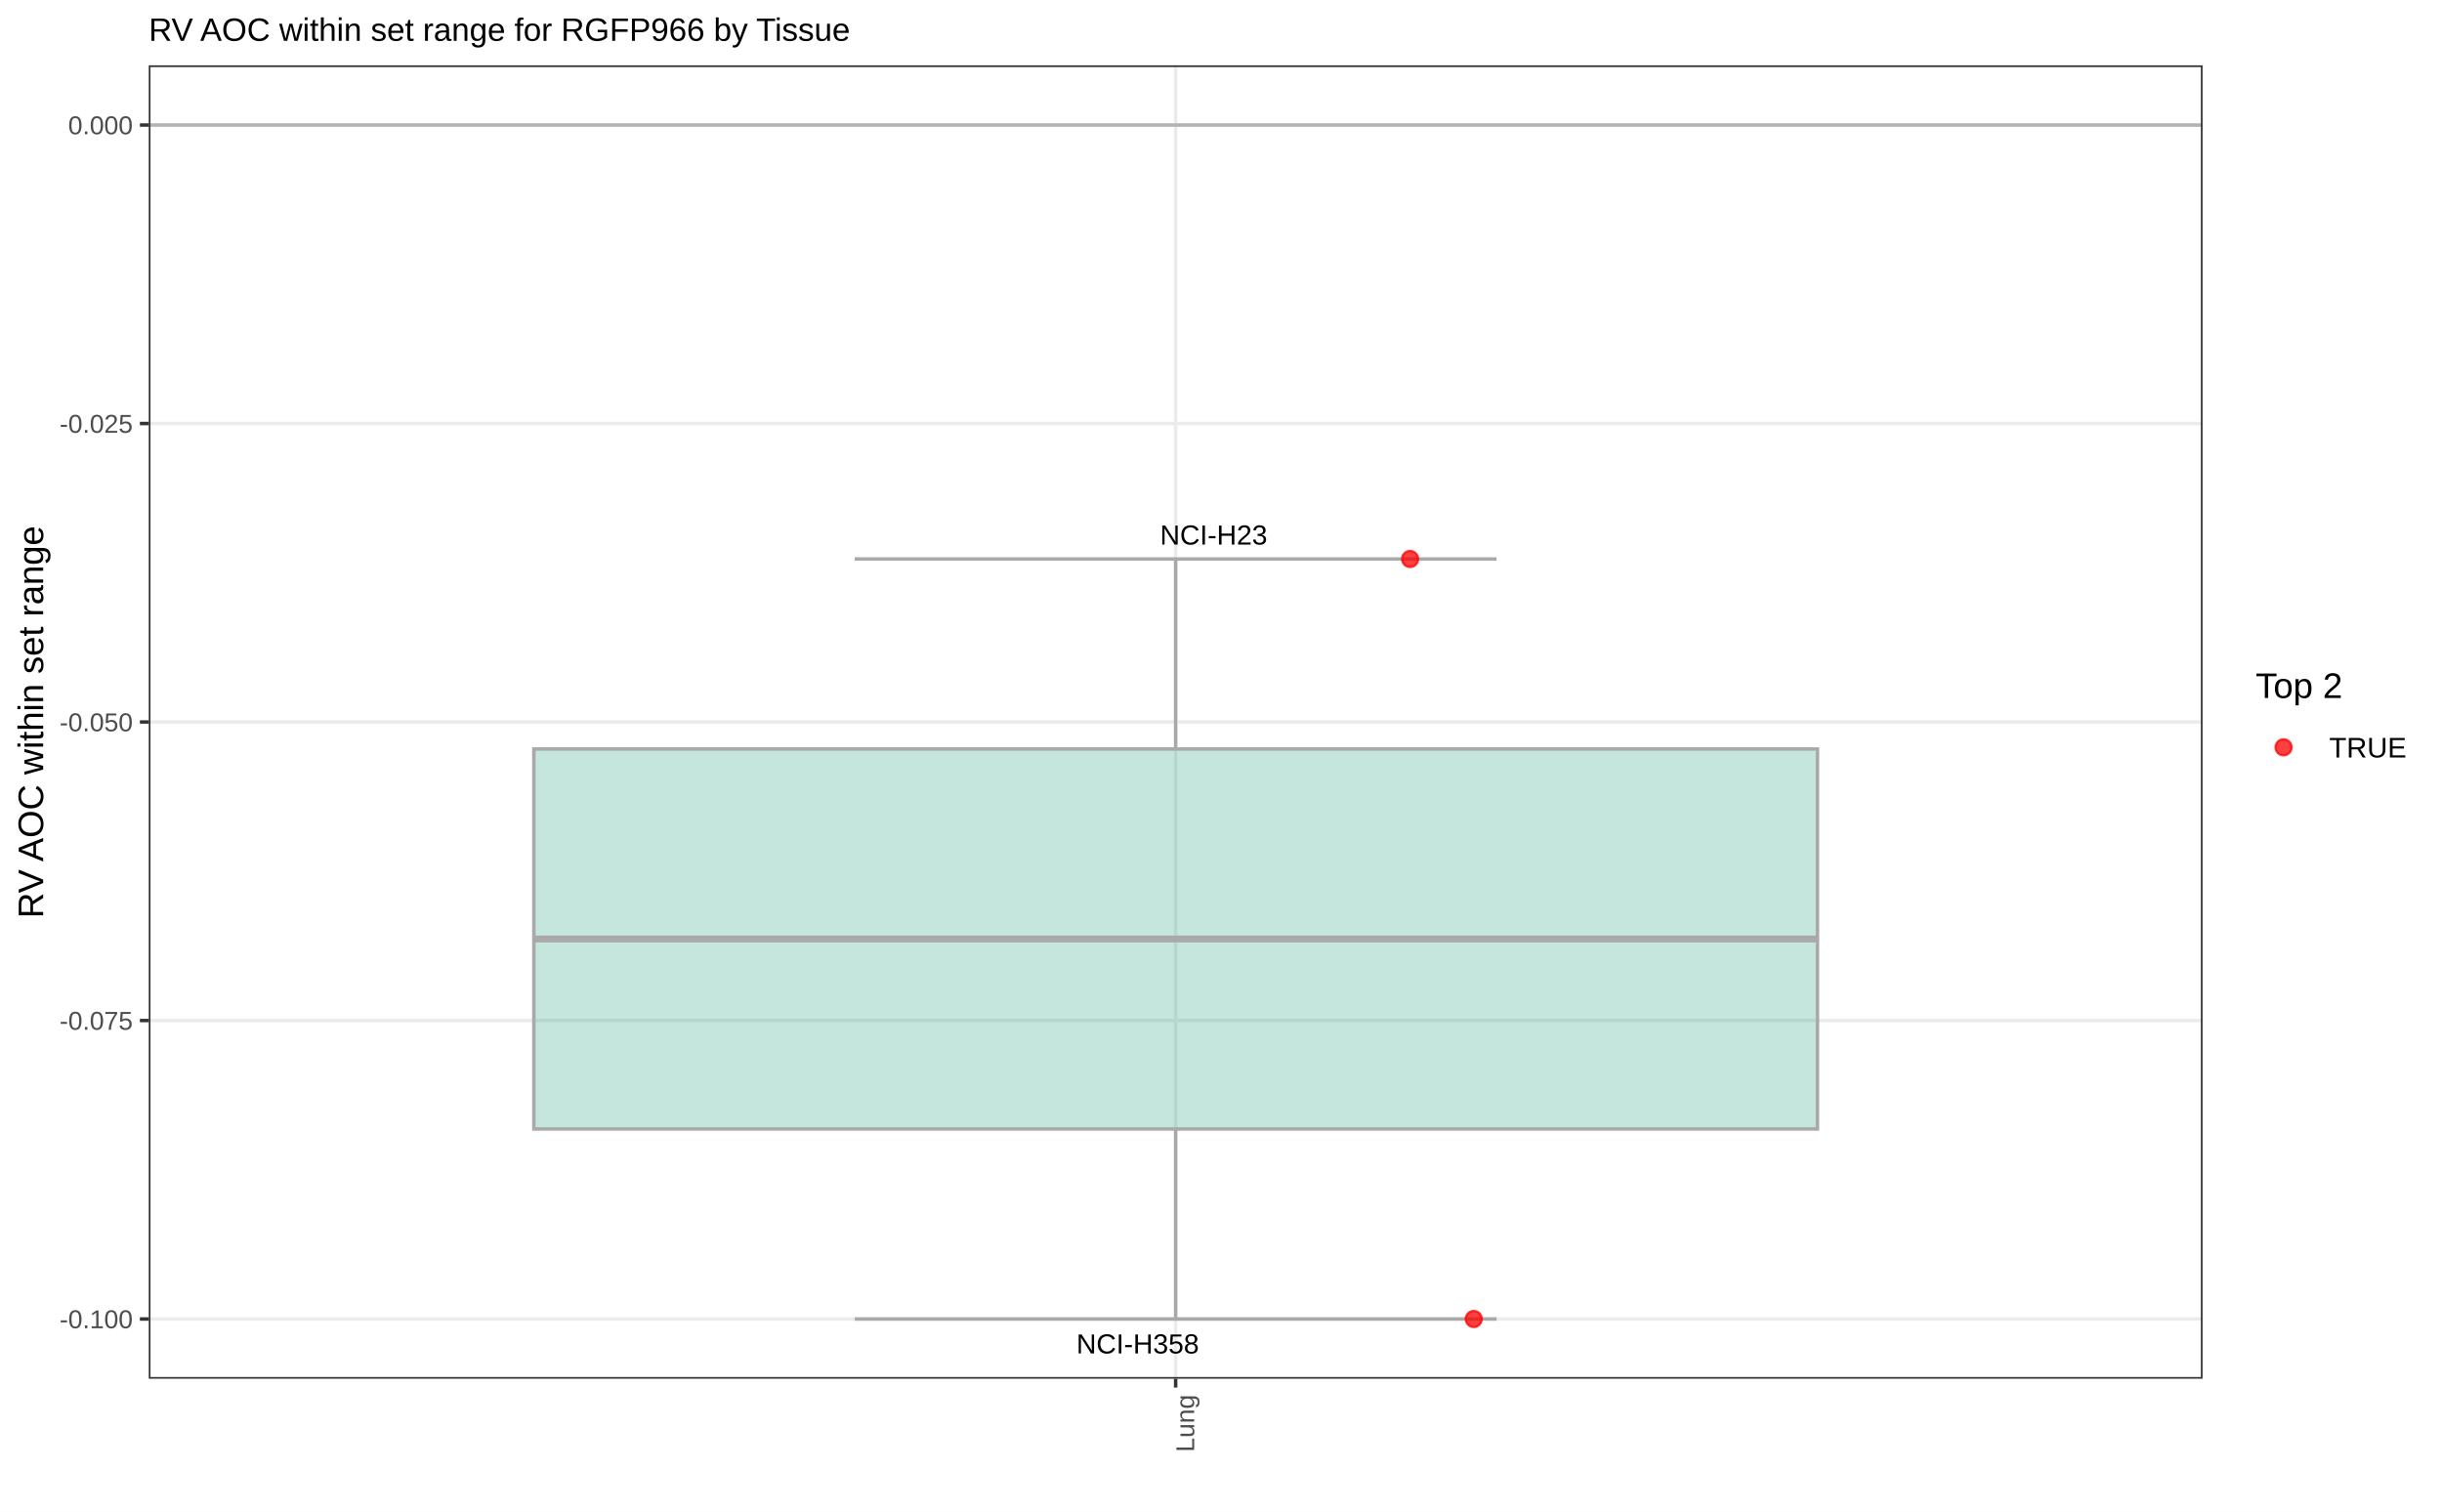
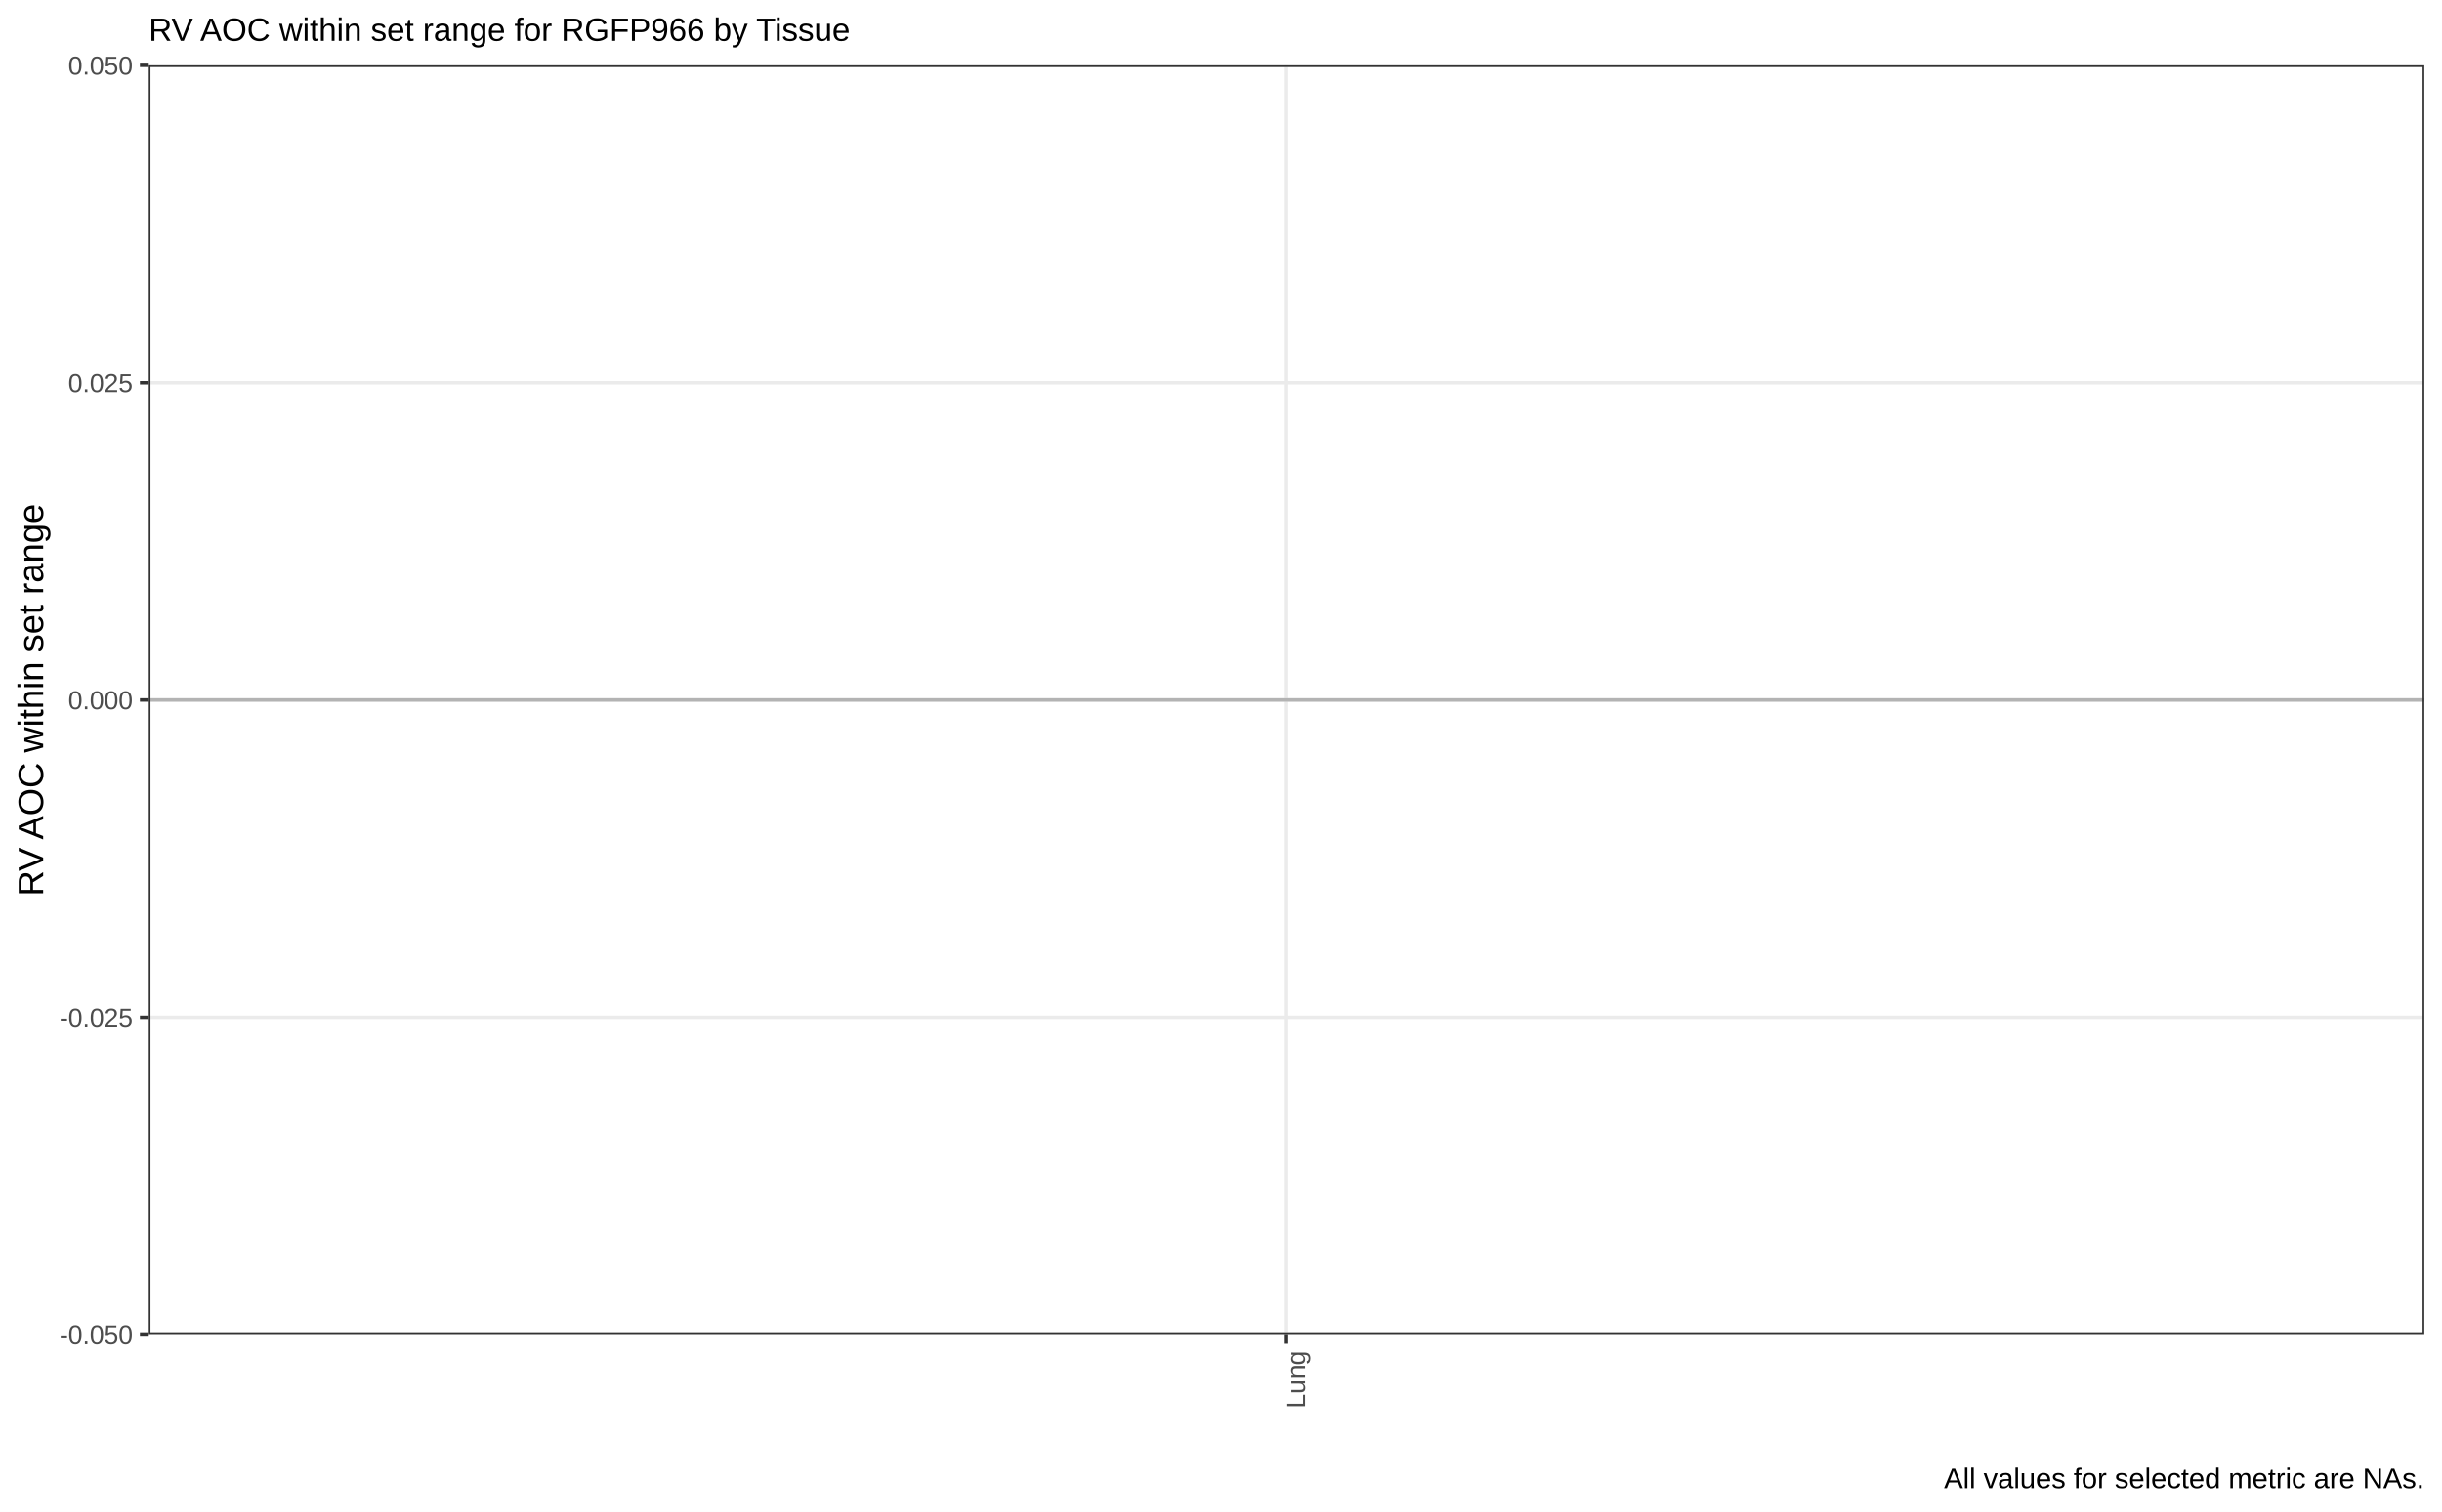
<svg xmlns="http://www.w3.org/2000/svg" width="756.00pt" height="468.00pt" viewBox="0 0 756.00 468.00">
  <g class="svglite">
    <defs>
      <style type="text/css">
    .svglite line, .svglite polyline, .svglite polygon, .svglite path, .svglite rect, .svglite circle {
      fill: none;
      stroke: #000000;
      stroke-linecap: round;
      stroke-linejoin: round;
      stroke-miterlimit: 10.00;
    }
    .svglite text {
      white-space: pre;
    }
    .svglite g.glyphgroup path {
      fill: inherit;
      stroke: none;
    }
  </style>
    </defs>
    <rect width="100%" height="100%" style="stroke: none; fill: #FFFFFF;" />
    <defs>
      <clipPath id="cpMC4wMHw3NTYuMDB8MC4wMHw0NjguMDA=">
        <rect x="0.00" y="0.00" width="756.00" height="468.00" />
      </clipPath>
    </defs>
    <g clip-path="url(#cpMC4wMHw3NTYuMDB8MC4wMHw0NjguMDA=)">
      <rect x="0.00" y="-0" width="756.00" height="468.00" style="stroke-width: 1.07; stroke: #FFFFFF; fill: #FFFFFF;" />
    </g>
    <defs>
-       <clipPath id="cpNDYuMDV8NjgxLjg3fDIwLjIzfDQyNi44NA==">
-         <rect x="46.05" y="20.23" width="635.83" height="406.62" />
+       <clipPath id="cpNDYuMDV8NzUwLjUyfDIwLjIzfDQxMy4yMQ==">
+         <rect x="46.05" y="20.23" width="704.47" height="392.99" />
      </clipPath>
    </defs>
-     <g clip-path="url(#cpNDYuMDV8NjgxLjg3fDIwLjIzfDQyNi44NA==)">
-       <rect x="46.05" y="20.23" width="635.83" height="406.62" style="stroke-width: 1.07; stroke: none; fill: #FFFFFF;" />
-       <polyline points="46.05,408.36 681.87,408.36 " style="stroke-width: 1.07; stroke: #EBEBEB; stroke-linecap: butt;" />
-       <polyline points="46.05,315.95 681.87,315.95 " style="stroke-width: 1.07; stroke: #EBEBEB; stroke-linecap: butt;" />
-       <polyline points="46.05,223.53 681.87,223.53 " style="stroke-width: 1.07; stroke: #EBEBEB; stroke-linecap: butt;" />
-       <polyline points="46.05,131.12 681.87,131.12 " style="stroke-width: 1.07; stroke: #EBEBEB; stroke-linecap: butt;" />
-       <polyline points="46.05,38.71 681.87,38.71 " style="stroke-width: 1.07; stroke: #EBEBEB; stroke-linecap: butt;" />
-       <polyline points="363.96,426.84 363.96,20.23 " style="stroke-width: 1.07; stroke: #EBEBEB; stroke-linecap: butt;" />
-       <line x1="46.05" y1="38.71" x2="681.87" y2="38.71" style="stroke-width: 1.07; stroke: #B3B3B3; stroke-linecap: butt;" />
-       <line x1="264.61" y1="173.06" x2="463.31" y2="173.06" style="stroke-width: 1.07; stroke: #A9A9A9; stroke-linecap: butt;" />
-       <line x1="264.61" y1="408.36" x2="463.31" y2="408.36" style="stroke-width: 1.07; stroke: #A9A9A9; stroke-linecap: butt;" />
-       <line x1="363.96" y1="231.88" x2="363.96" y2="173.06" style="stroke-width: 1.07; stroke: #A9A9A9; stroke-linecap: butt;" />
-       <line x1="363.96" y1="349.53" x2="363.96" y2="408.36" style="stroke-width: 1.07; stroke: #A9A9A9; stroke-linecap: butt;" />
-       <polygon points="165.27,231.88 165.27,349.53 562.66,349.53 562.66,231.88 165.27,231.88 " style="stroke-width: 1.07; stroke: #A9A9A9; stroke-linecap: butt; stroke-linejoin: miter; fill: #1B9E77; fill-opacity: 0.25;" />
-       <line x1="165.27" y1="290.71" x2="562.66" y2="290.71" style="stroke-width: 2.13; stroke: #A9A9A9; stroke-linecap: butt; stroke-linejoin: miter;" />
-       <text x="375.73" y="168.59" text-anchor="middle" style="font-size: 8.54px; font-family: &quot;Arial&quot;;" textLength="33.19px" lengthAdjust="spacingAndGlyphs">NCI-H23</text>
-       <text x="352.22" y="419.03" text-anchor="middle" style="font-size: 8.54px; font-family: &quot;Arial&quot;;" textLength="37.94px" lengthAdjust="spacingAndGlyphs">NCI-H358</text>
-       <circle cx="436.54" cy="173.06" r="2.49" style="stroke-width: 0.71; stroke: #FF0000; stroke-opacity: 0.75; fill: #FF0000; fill-opacity: 0.75;" />
-       <circle cx="456.25" cy="408.36" r="2.49" style="stroke-width: 0.71; stroke: #FF0000; stroke-opacity: 0.75; fill: #FF0000; fill-opacity: 0.75;" />
-       <rect x="46.05" y="20.23" width="635.83" height="406.62" style="stroke-width: 1.07; stroke: #333333;" />
+     <g clip-path="url(#cpNDYuMDV8NzUwLjUyfDIwLjIzfDQxMy4yMQ==)">
+       <rect x="46.05" y="20.23" width="704.47" height="392.99" style="stroke-width: 1.07; stroke: none; fill: #FFFFFF;" />
+       <polyline points="46.05,413.21 750.52,413.21 " style="stroke-width: 1.07; stroke: #EBEBEB; stroke-linecap: butt;" />
+       <polyline points="46.05,314.97 750.52,314.97 " style="stroke-width: 1.07; stroke: #EBEBEB; stroke-linecap: butt;" />
+       <polyline points="46.05,216.72 750.52,216.72 " style="stroke-width: 1.07; stroke: #EBEBEB; stroke-linecap: butt;" />
+       <polyline points="46.05,118.47 750.52,118.47 " style="stroke-width: 1.07; stroke: #EBEBEB; stroke-linecap: butt;" />
+       <polyline points="46.05,20.23 750.52,20.23 " style="stroke-width: 1.07; stroke: #EBEBEB; stroke-linecap: butt;" />
+       <polyline points="398.28,413.21 398.28,20.23 " style="stroke-width: 1.07; stroke: #EBEBEB; stroke-linecap: butt;" />
+       <line x1="46.05" y1="216.72" x2="750.52" y2="216.72" style="stroke-width: 1.07; stroke: #B3B3B3; stroke-linecap: butt;" />
+       <rect x="46.05" y="20.23" width="704.47" height="392.99" style="stroke-width: 1.07; stroke: #333333;" />
    </g>
    <g clip-path="url(#cpMC4wMHw3NTYuMDB8MC4wMHw0NjguMDA=)">
-       <text x="41.12" y="411.22" text-anchor="end" style="font-size: 8.00px;fill: #4D4D4D; font-family: &quot;Arial&quot;;" textLength="22.70px" lengthAdjust="spacingAndGlyphs">-0.100</text>
-       <text x="41.12" y="318.81" text-anchor="end" style="font-size: 8.00px;fill: #4D4D4D; font-family: &quot;Arial&quot;;" textLength="22.70px" lengthAdjust="spacingAndGlyphs">-0.075</text>
-       <text x="41.12" y="226.40" text-anchor="end" style="font-size: 8.00px;fill: #4D4D4D; font-family: &quot;Arial&quot;;" textLength="22.70px" lengthAdjust="spacingAndGlyphs">-0.050</text>
-       <text x="41.12" y="133.99" text-anchor="end" style="font-size: 8.00px;fill: #4D4D4D; font-family: &quot;Arial&quot;;" textLength="22.70px" lengthAdjust="spacingAndGlyphs">-0.025</text>
-       <text x="41.12" y="41.57" text-anchor="end" style="font-size: 8.00px;fill: #4D4D4D; font-family: &quot;Arial&quot;;" textLength="20.03px" lengthAdjust="spacingAndGlyphs">0.000</text>
-       <polyline points="43.31,408.36 46.05,408.36 " style="stroke-width: 1.07; stroke: #333333; stroke-linecap: butt;" />
-       <polyline points="43.31,315.95 46.05,315.95 " style="stroke-width: 1.07; stroke: #333333; stroke-linecap: butt;" />
-       <polyline points="43.31,223.53 46.05,223.53 " style="stroke-width: 1.07; stroke: #333333; stroke-linecap: butt;" />
-       <polyline points="43.31,131.12 46.05,131.12 " style="stroke-width: 1.07; stroke: #333333; stroke-linecap: butt;" />
-       <polyline points="43.31,38.71 46.05,38.71 " style="stroke-width: 1.07; stroke: #333333; stroke-linecap: butt;" />
-       <polyline points="363.96,429.58 363.96,426.84 " style="stroke-width: 1.07; stroke: #333333; stroke-linecap: butt;" />
-       <text transform="translate(369.69,431.77) rotate(-90)" text-anchor="end" style="font-size: 8.00px;fill: #4D4D4D; font-family: &quot;Arial&quot;;" textLength="17.81px" lengthAdjust="spacingAndGlyphs">Lung</text>
-       <text transform="translate(13.36,223.53) rotate(-90)" text-anchor="middle" style="font-size: 11.00px; font-family: &quot;Arial&quot;;" textLength="121.53px" lengthAdjust="spacingAndGlyphs">RV AOC within set range</text>
-       <rect x="692.83" y="201.58" width="57.69" height="43.91" style="stroke-width: 1.07; stroke: none; fill: #FFFFFF;" />
-       <text x="698.31" y="216.09" style="font-size: 11.00px; font-family: &quot;Arial&quot;;" textLength="26.94px" lengthAdjust="spacingAndGlyphs">Top 2</text>
-       <rect x="698.31" y="222.73" width="17.28" height="17.28" style="stroke-width: 1.07; stroke: none; fill: #FFFFFF;" />
-       <circle cx="706.95" cy="231.37" r="2.49" style="stroke-width: 0.71; stroke: #FF0000; stroke-opacity: 0.75; fill: #FF0000; fill-opacity: 0.75;" />
-       <text x="721.07" y="234.52" style="font-size: 8.80px; font-family: &quot;Arial&quot;;" textLength="23.97px" lengthAdjust="spacingAndGlyphs">TRUE</text>
+       <text x="41.12" y="416.08" text-anchor="end" style="font-size: 8.00px;fill: #4D4D4D; font-family: &quot;Arial&quot;;" textLength="22.70px" lengthAdjust="spacingAndGlyphs">-0.050</text>
+       <text x="41.12" y="317.83" text-anchor="end" style="font-size: 8.00px;fill: #4D4D4D; font-family: &quot;Arial&quot;;" textLength="22.70px" lengthAdjust="spacingAndGlyphs">-0.025</text>
+       <text x="41.12" y="219.58" text-anchor="end" style="font-size: 8.00px;fill: #4D4D4D; font-family: &quot;Arial&quot;;" textLength="20.03px" lengthAdjust="spacingAndGlyphs">0.000</text>
+       <text x="41.12" y="121.34" text-anchor="end" style="font-size: 8.00px;fill: #4D4D4D; font-family: &quot;Arial&quot;;" textLength="20.03px" lengthAdjust="spacingAndGlyphs">0.025</text>
+       <text x="41.12" y="23.09" text-anchor="end" style="font-size: 8.00px;fill: #4D4D4D; font-family: &quot;Arial&quot;;" textLength="20.03px" lengthAdjust="spacingAndGlyphs">0.050</text>
+       <polyline points="43.31,413.21 46.05,413.21 " style="stroke-width: 1.07; stroke: #333333; stroke-linecap: butt;" />
+       <polyline points="43.31,314.97 46.05,314.97 " style="stroke-width: 1.07; stroke: #333333; stroke-linecap: butt;" />
+       <polyline points="43.31,216.72 46.05,216.72 " style="stroke-width: 1.07; stroke: #333333; stroke-linecap: butt;" />
+       <polyline points="43.31,118.47 46.05,118.47 " style="stroke-width: 1.07; stroke: #333333; stroke-linecap: butt;" />
+       <polyline points="43.31,20.23 46.05,20.23 " style="stroke-width: 1.07; stroke: #333333; stroke-linecap: butt;" />
+       <polyline points="398.28,415.95 398.28,413.21 " style="stroke-width: 1.07; stroke: #333333; stroke-linecap: butt;" />
+       <text transform="translate(404.02,418.14) rotate(-90)" text-anchor="end" style="font-size: 8.00px;fill: #4D4D4D; font-family: &quot;Arial&quot;;" textLength="17.81px" lengthAdjust="spacingAndGlyphs">Lung</text>
+       <text transform="translate(13.36,216.72) rotate(-90)" text-anchor="middle" style="font-size: 11.00px; font-family: &quot;Arial&quot;;" textLength="121.53px" lengthAdjust="spacingAndGlyphs">RV AOC within set range</text>
      <text x="46.05" y="12.64" style="font-size: 10.00px; font-family: &quot;Arial&quot;;" textLength="217.16px" lengthAdjust="spacingAndGlyphs">RV AOC within set range for RGFP966 by Tissue</text>
+       <text x="750.52" y="460.67" text-anchor="end" style="font-size: 8.80px; font-family: &quot;Arial&quot;;" textLength="148.58px" lengthAdjust="spacingAndGlyphs">All values for selected metric are NAs.</text>
    </g>
  </g>
</svg>
